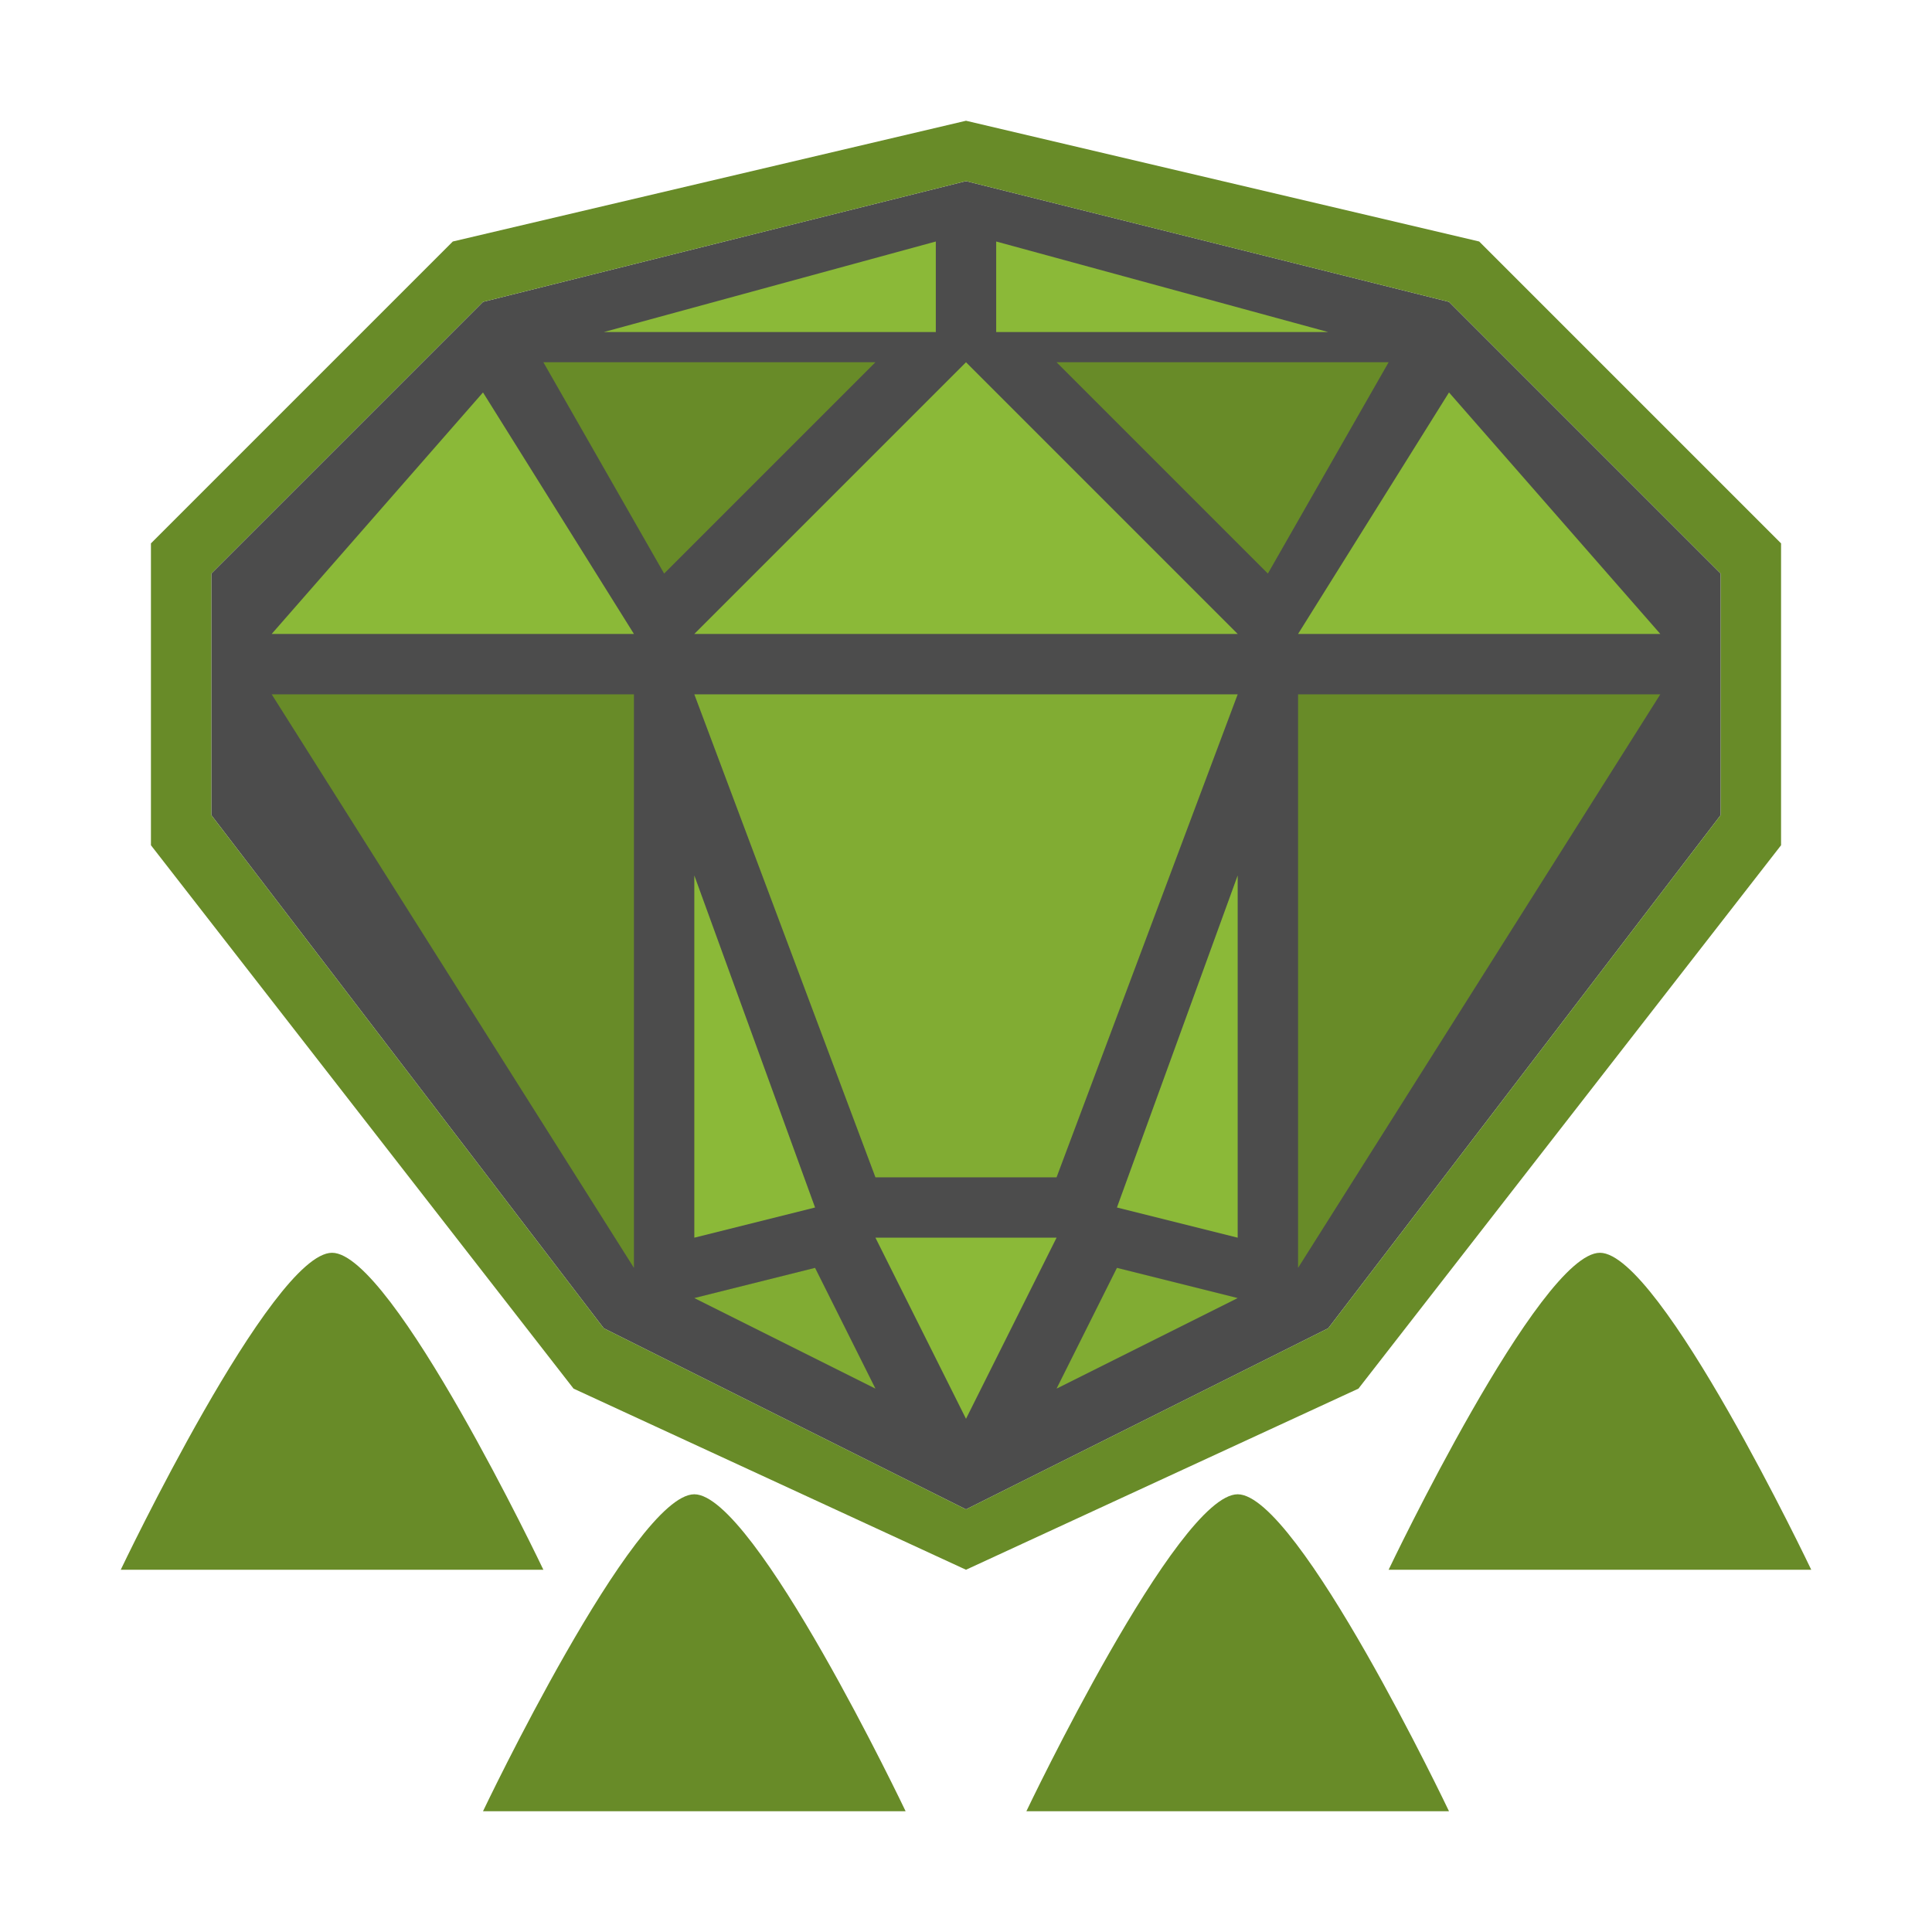
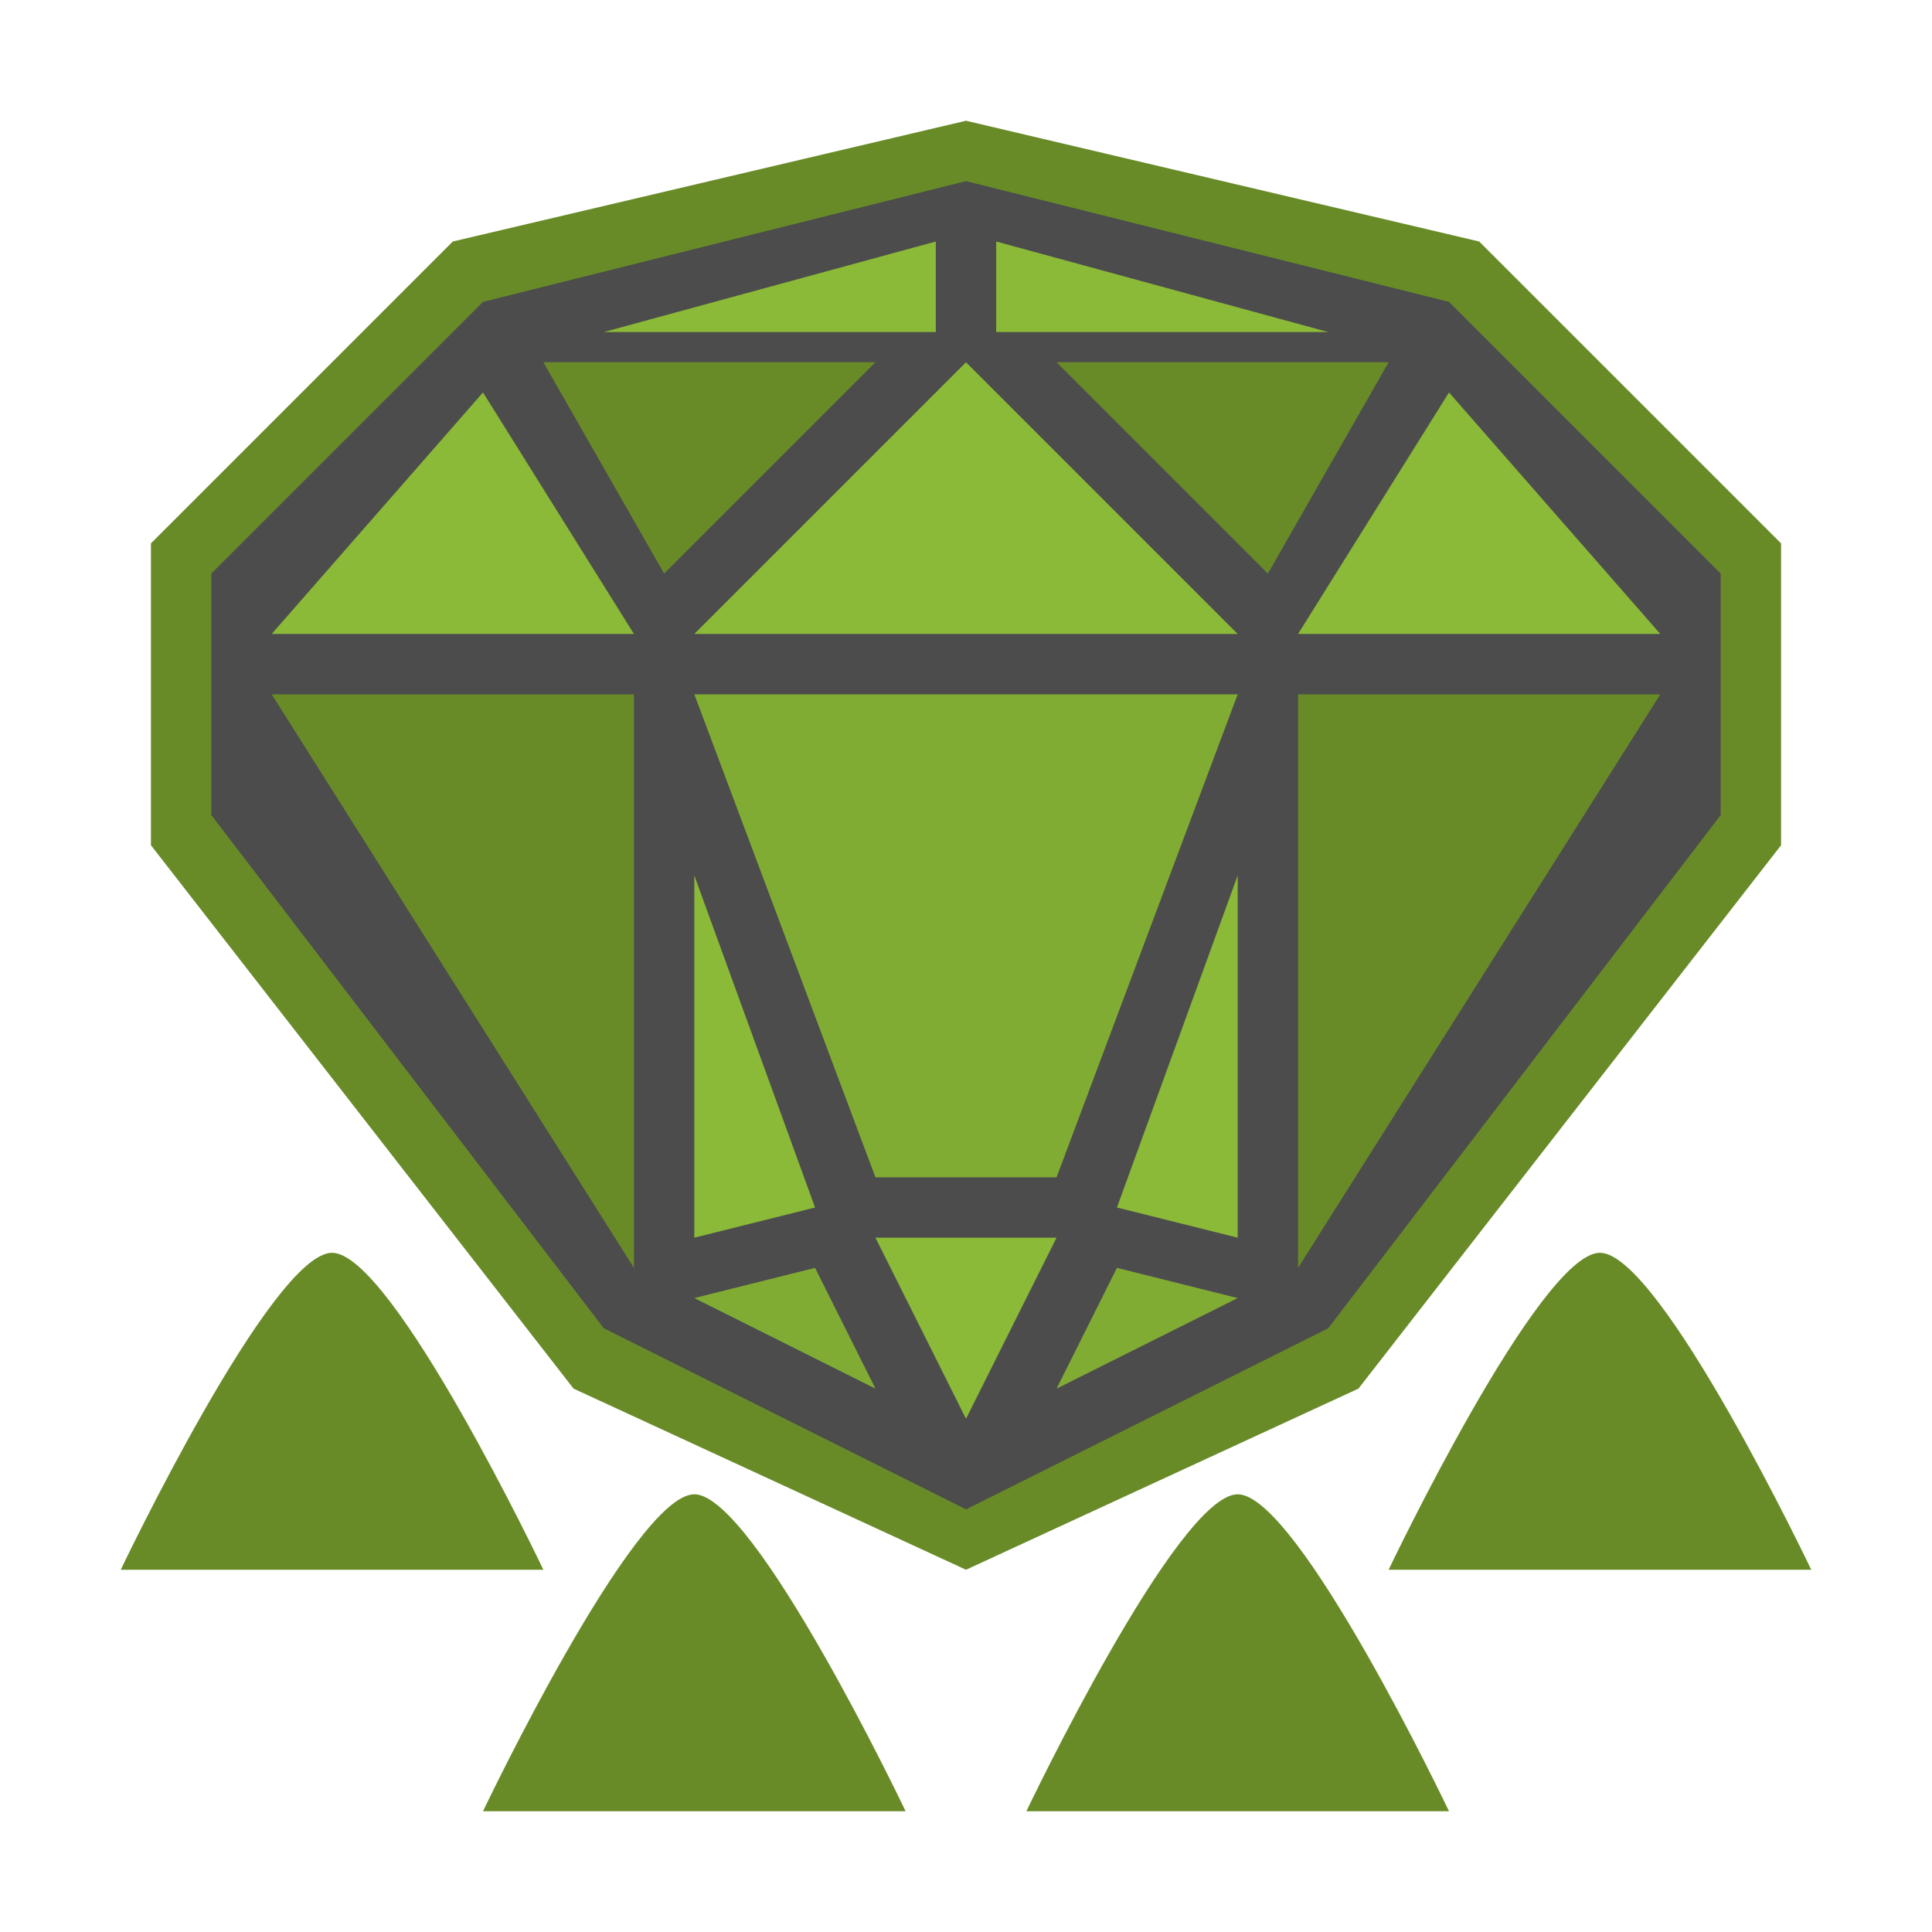
<svg xmlns="http://www.w3.org/2000/svg" width="100%" height="100%" viewBox="0 0 64 64" version="1.1" xml:space="preserve" style="fill-rule:evenodd;clip-rule:evenodd;stroke-linejoin:round;stroke-miterlimit:2;">
  <g transform="matrix(1,0,0,1,-192,-1152)">
    <g transform="matrix(1,0,0,1,0,1152)">
      <g id="Color_26_Rank_4" transform="matrix(1,0,0,1,-64,-256)">
-         <g id="background" transform="matrix(1,0,0,1,128,0)">
+         <g id="background" transform="matrix(1.04,0,0,1.04545,121.6,-12.9091)">
          <path d="M144,266L135,275L135,283L148,300L160,306L172,300L185,283L185,275L176,266L160,262L144,266Z" style="fill-opacity:0.7;" />
        </g>
        <g id="color_03" transform="matrix(1,0,0,1,64,256)">
          <path d="M215,49.5C217,49.5 222,60 222,60L208,60C208,60 213,49.5 215,49.5ZM233,49.5C235,49.5 240,60 240,60L226,60C226,60 231,49.5 233,49.5ZM207,8L197,18L197,28L211,46L224,52L237,46L251,28L251,18L241,8L224,4L207,8ZM203,41.5C205,41.5 210,52 210,52L196,52C196,52 201,41.5 203,41.5ZM245,41.5C247,41.5 252,52 252,52L238,52C238,52 243,41.5 245,41.5ZM208,10L199,19L199,27L212,44L224,50L236,44L249,27L249,19L240,10L224,6L208,10ZM213,42L213,23L201,23L213,42ZM235,42L235,23L247,23L235,42ZM210,12L214,19L221,12L210,12ZM238,12L234,19L227,12L238,12Z" style="fill:rgb(104,139,40);" />
        </g>
        <g id="color_02" transform="matrix(1,0,0,1,-256,0)">
          <path d="M535,299L541,302L539,298L535,299ZM553,299L547,302L549,298L553,299ZM535,279L553,279L547,295L541,295L535,279Z" style="fill:rgb(129,172,51);" />
        </g>
        <g id="color_01" transform="matrix(1,0,0,1,-256,0)">
          <path d="M541,297L544,303L547,297L541,297ZM539,296L535,285L535,297L539,296ZM549,296L553,285L553,297L549,296ZM528,269L533,277L521,277L528,269ZM535,277L544,268L553,277L535,277ZM560,269L555,277L567,277L560,269ZM543,267L543,264L532,267L543,267ZM545,264L556,267L545,267L545,264Z" style="fill:rgb(139,185,56);" />
        </g>
      </g>
    </g>
  </g>
</svg>
